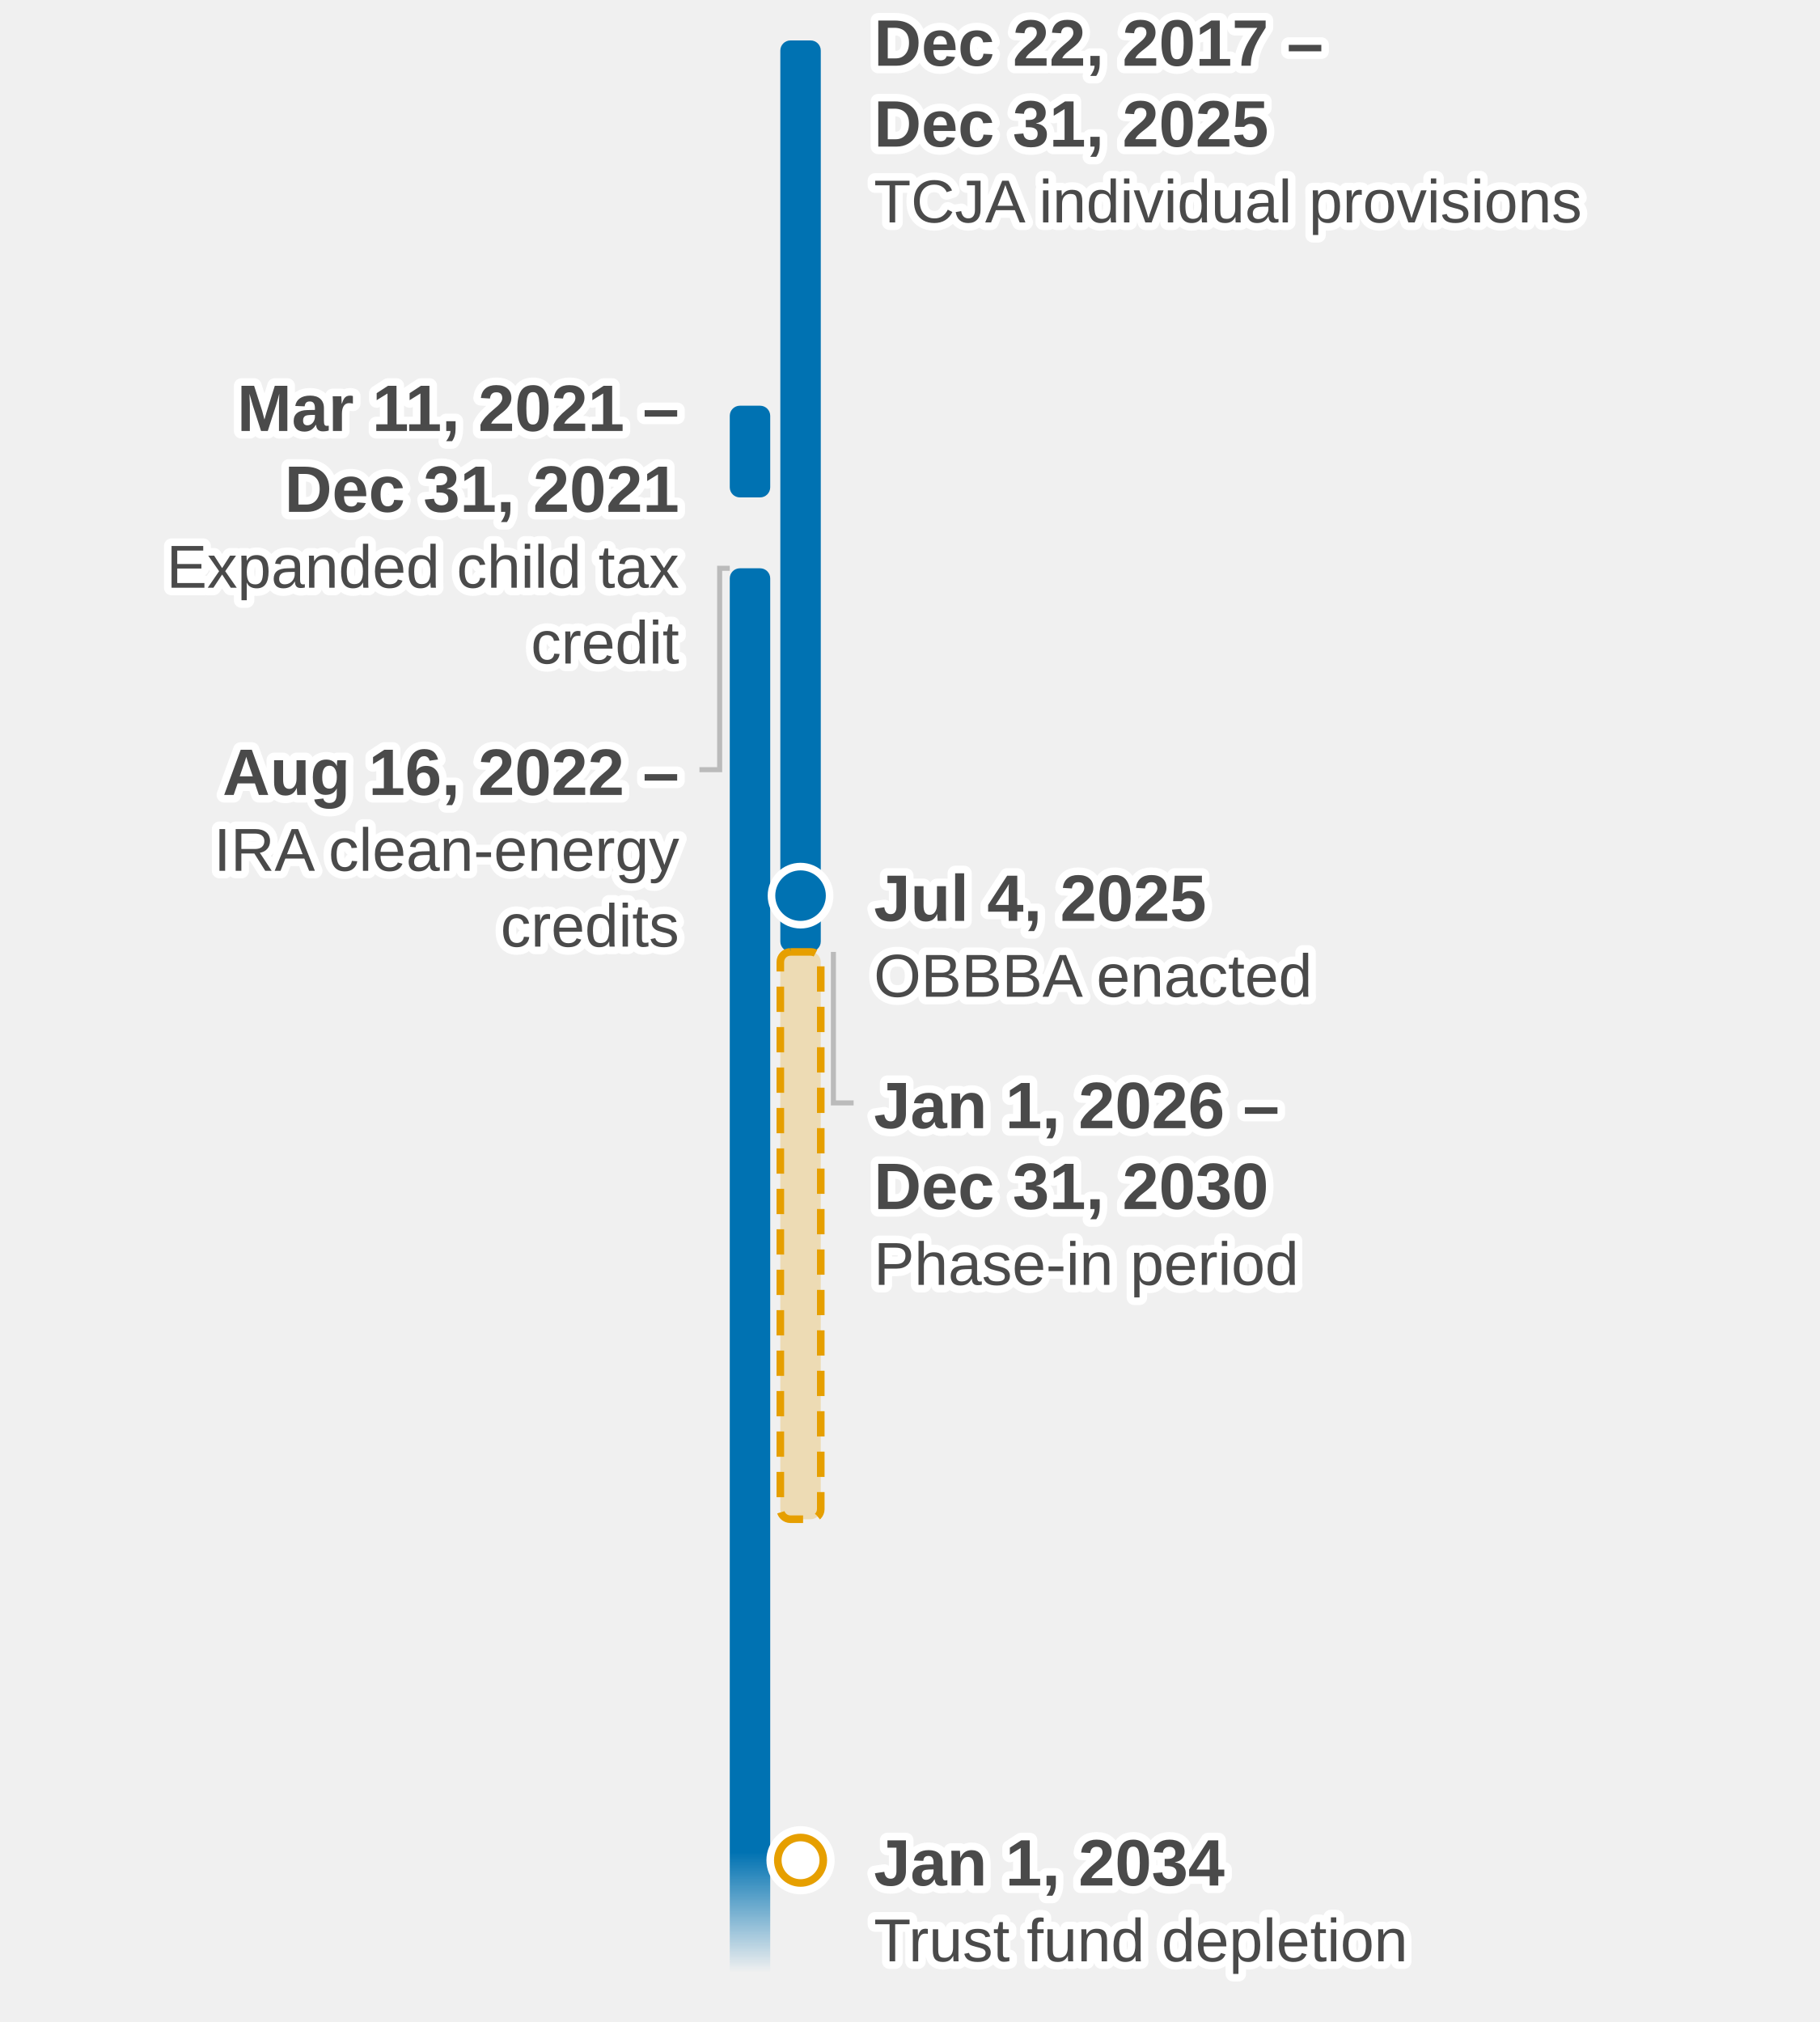
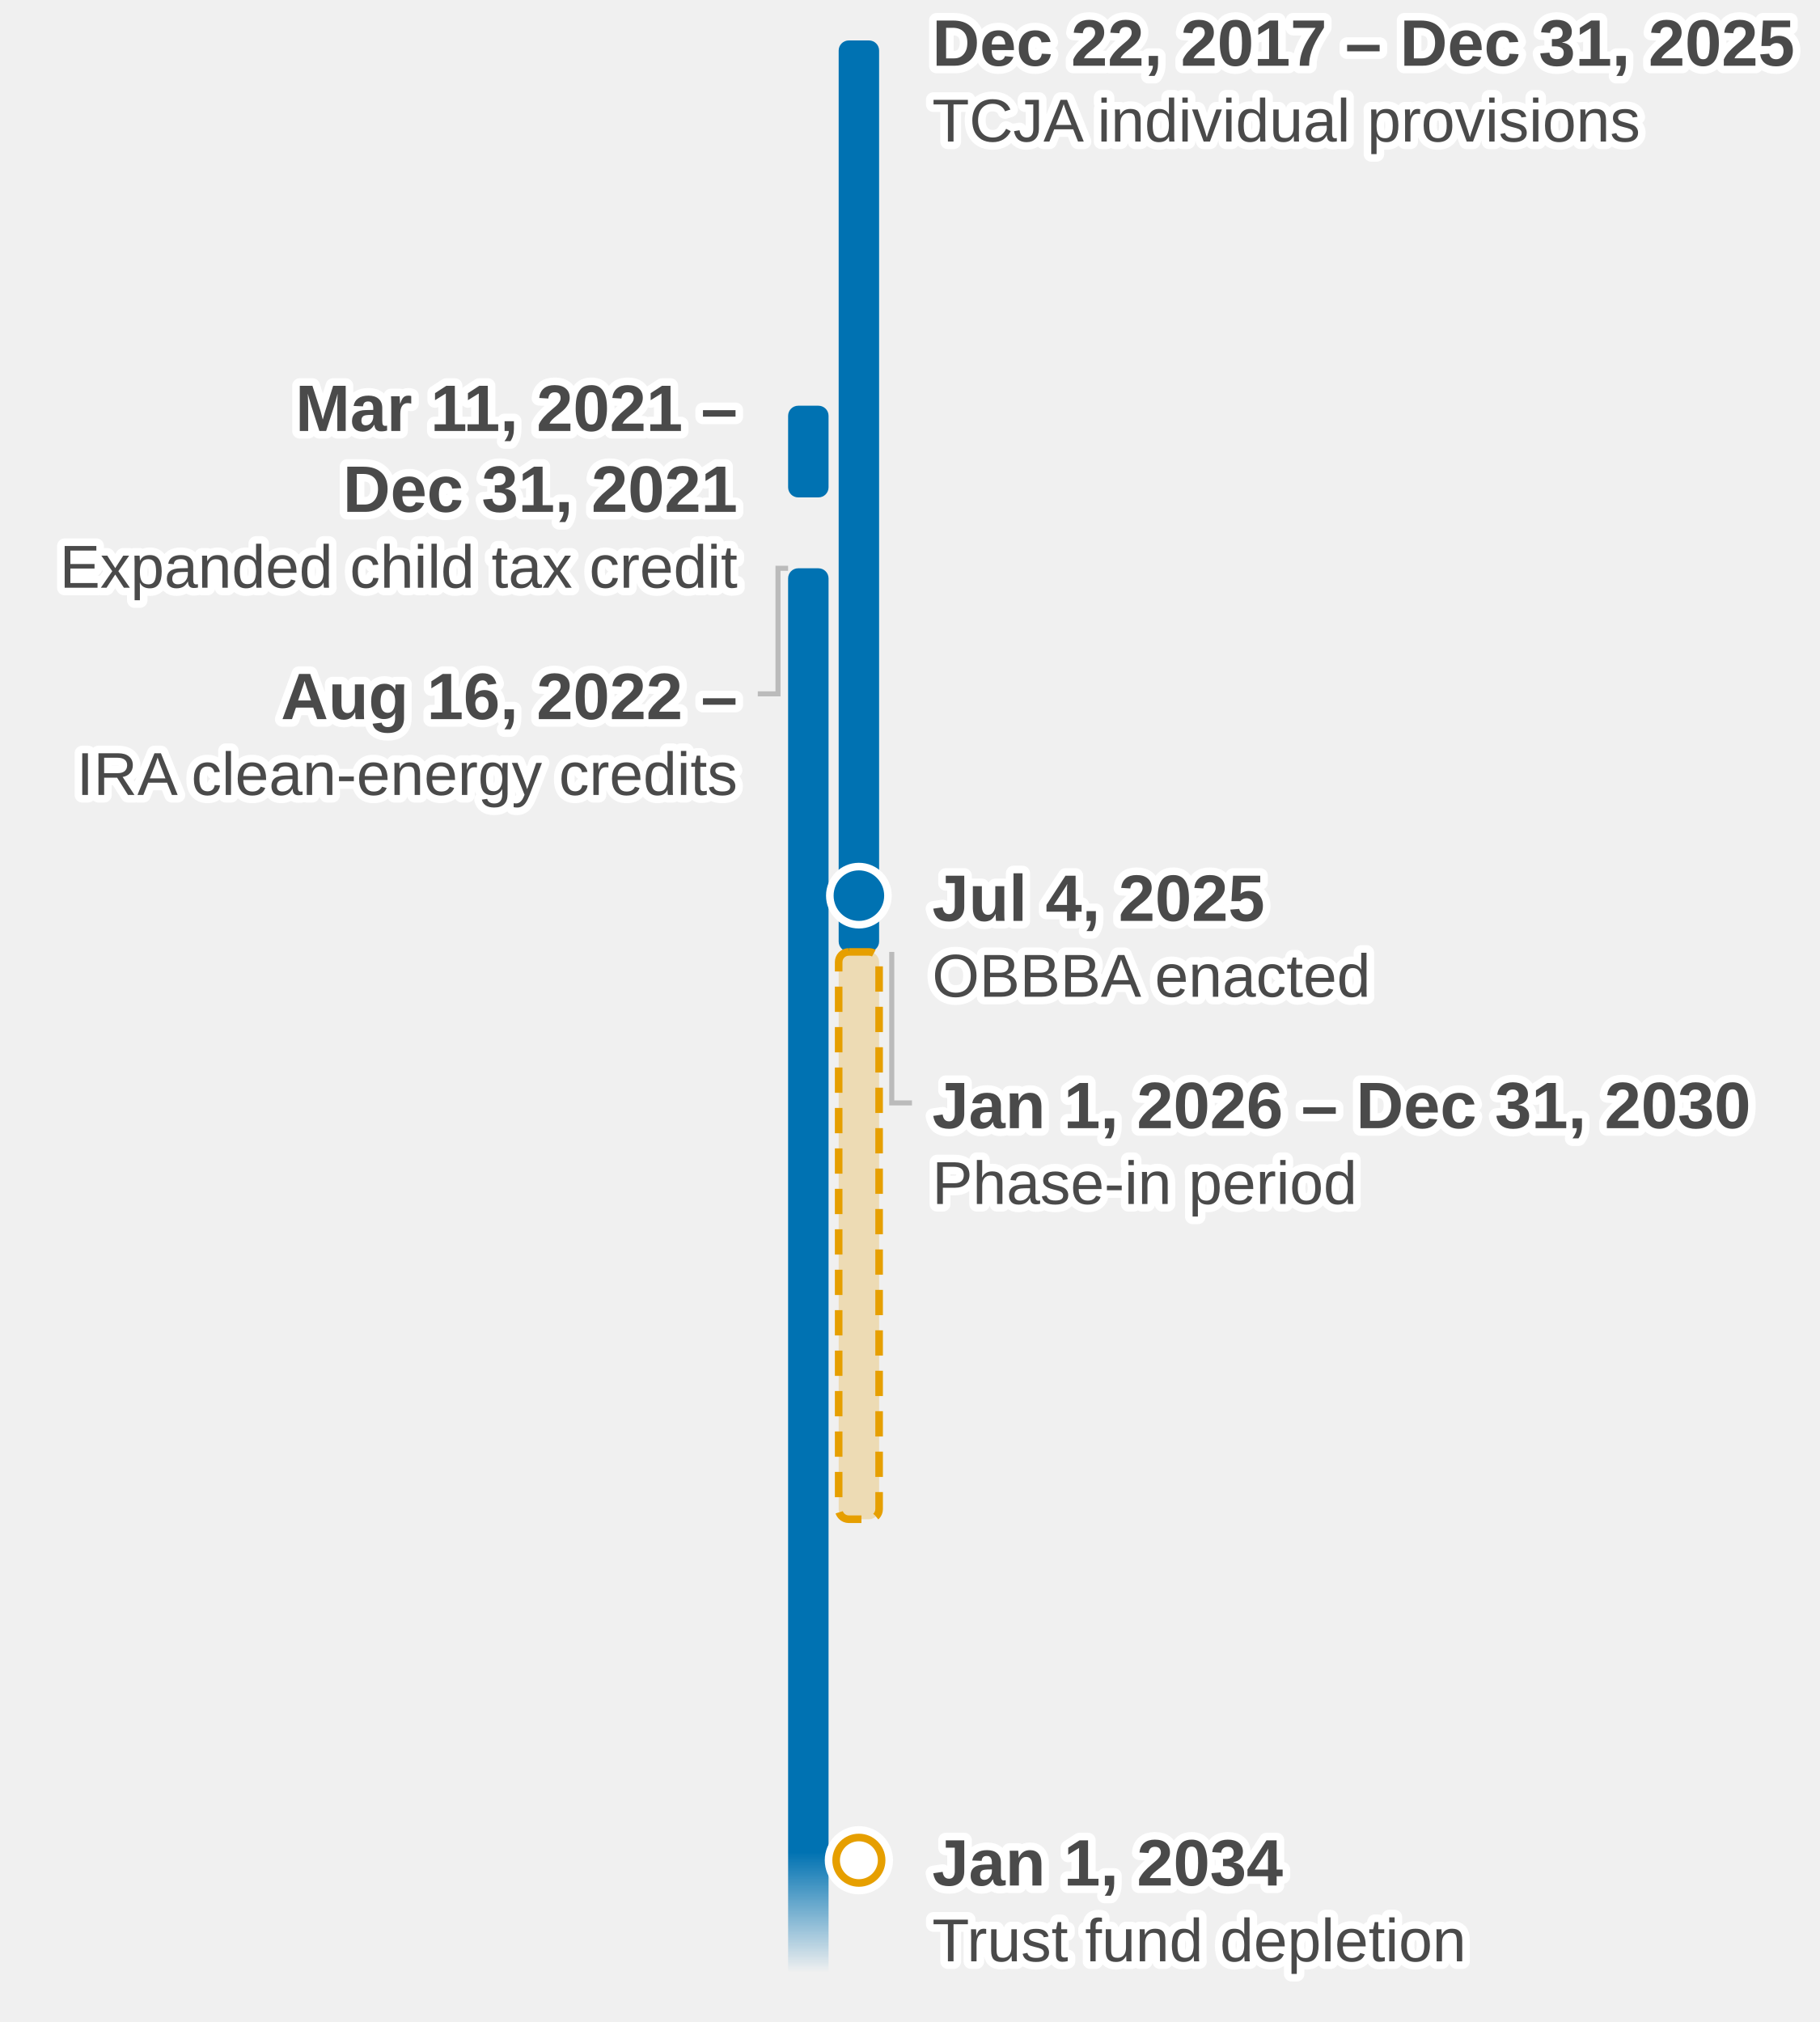
<svg class="tbl-timeline" width="360" height="400" viewBox="0 0 360 400" font-family="Figtree, &quot;Source Sans 3&quot;, system-ui, -apple-system, &quot;Segoe UI&quot;, Arial, sans-serif">
  <defs>
    <linearGradient id="tblfade-0072B2-down-914" x1="0" y1="0" x2="0" y2="1">
      <stop offset="0.914" stop-color="#0072B2" stop-opacity="1" />
      <stop offset="1" stop-color="#0072B2" stop-opacity="0" />
    </linearGradient>
  </defs>
  <g class="tbl-timeline-chrome">
-     <line class="tbl-timeline-rule" x1="158.35" y1="8" x2="158.35" y2="392" stroke="#F0F0F0" stroke-width="2" />
+     <line class="tbl-timeline-rule" x1="169.89" y1="8" x2="169.89" y2="392" stroke="#F0F0F0" stroke-width="2" />
  </g>
  <g class="tbl-timeline-spans" aria-hidden="true">
-     <rect class="tbl-timeline-span" data-series="law" x="154.35" y="8" width="8" height="180.25" rx="2" fill="#0072B2" />
-     <rect class="tbl-timeline-span" data-series="law" x="144.35" y="80.26" width="8" height="18.14" rx="2" fill="#0072B2" />
-     <rect class="tbl-timeline-span" data-series="law" x="144.35" y="112.42" width="8" height="279.58" rx="2" fill="url(#tblfade-0072B2-down-914)" />
-     <rect class="tbl-timeline-span" data-series="projection" x="154.35" y="188.31" width="8" height="112.23" rx="2" fill="#E69F00" fill-opacity="0.25" stroke="#E69F00" stroke-width="1.5" stroke-dasharray="5 3" />
+     <rect class="tbl-timeline-span" data-series="law" x="165.89" y="8" width="8" height="180.25" rx="2" fill="#0072B2" />
+     <rect class="tbl-timeline-span" data-series="law" x="155.89" y="80.26" width="8" height="18.14" rx="2" fill="#0072B2" />
+     <rect class="tbl-timeline-span" data-series="law" x="155.89" y="112.42" width="8" height="279.58" rx="2" fill="url(#tblfade-0072B2-down-914)" />
+     <rect class="tbl-timeline-span" data-series="projection" x="165.89" y="188.31" width="8" height="112.23" rx="2" fill="#E69F00" fill-opacity="0.25" stroke="#E69F00" stroke-width="1.5" stroke-dasharray="5 3" />
  </g>
  <g class="tbl-timeline-markers" aria-hidden="true">
-     <circle class="tbl-timeline-marker-halo" data-series="law" cx="158.35" cy="177.18" r="6.5" fill="#FFFFFF" />
-     <circle class="tbl-timeline-marker-halo" data-series="projection" cx="158.35" cy="368" r="6.75" fill="#FFFFFF" />
-     <circle class="tbl-timeline-marker" data-series="law" cx="158.35" cy="177.18" r="4.5" fill="#0072B2" stroke="#0072B2" stroke-width="1" />
-     <circle class="tbl-timeline-marker" data-series="projection" cx="158.35" cy="368" r="4.5" fill="#FFFFFF" stroke="#E69F00" stroke-width="1.5" />
+     <circle class="tbl-timeline-marker-halo" data-series="law" cx="169.89" cy="177.18" r="6.5" fill="#FFFFFF" />
+     <circle class="tbl-timeline-marker-halo" data-series="projection" cx="169.89" cy="368" r="6.75" fill="#FFFFFF" />
+     <circle class="tbl-timeline-marker" data-series="law" cx="169.89" cy="177.18" r="4.5" fill="#0072B2" stroke="#0072B2" stroke-width="1" />
+     <circle class="tbl-timeline-marker" data-series="projection" cx="169.89" cy="368" r="4.5" fill="#FFFFFF" stroke="#E69F00" stroke-width="1.5" />
  </g>
  <g class="tbl-timeline-stems" aria-hidden="true">
-     <polyline class="tbl-timeline-stem" data-series="law" fill="none" stroke="#BBBBBB" stroke-width="1" points="144.35,112.42 142.35,112.42 142.35,152.26 138.35,152.26" />
-     <polyline class="tbl-timeline-stem" data-series="projection" fill="none" stroke="#BBBBBB" stroke-width="1" points="164.85,188.31 164.85,218.18 168.85,218.18" />
+     <polyline class="tbl-timeline-stem" data-series="law" fill="none" stroke="#BBBBBB" stroke-width="1" points="155.89,112.42 153.89,112.42 153.89,137.26 149.89,137.26" />
+     <polyline class="tbl-timeline-stem" data-series="projection" fill="none" stroke="#BBBBBB" stroke-width="1" points="176.39,188.31 176.39,218.18 180.39,218.18" />
  </g>
  <g role="list" aria-label="Timeline, 6 events">
    <g role="listitem" aria-label="Dec 22, 2017 – Dec 31, 2025: TCJA individual provisions.">
      <g class="tbl-timeline-label" data-series="law">
-         <text x="172.85" y="13" text-anchor="start" font-size="13" font-weight="700" fill="#4A4A4A" paint-order="stroke" stroke="#FFFFFF" stroke-width="3" stroke-linejoin="round">Dec 22, 2017 –</text>
-         <text x="172.85" y="29" text-anchor="start" font-size="13" font-weight="700" fill="#4A4A4A" paint-order="stroke" stroke="#FFFFFF" stroke-width="3" stroke-linejoin="round">Dec 31, 2025</text>
-         <text x="172.85" y="44" text-anchor="start" font-size="12" font-weight="500" fill="#4A4A4A" paint-order="stroke" stroke="#FFFFFF" stroke-width="3" stroke-linejoin="round">TCJA individual provisions</text>
+         <text x="184.39" y="13" text-anchor="start" font-size="13" font-weight="700" fill="#4A4A4A" paint-order="stroke" stroke="#FFFFFF" stroke-width="3" stroke-linejoin="round">Dec 22, 2017 – Dec 31, 2025</text>
+         <text x="184.39" y="28" text-anchor="start" font-size="12" font-weight="500" fill="#4A4A4A" paint-order="stroke" stroke="#FFFFFF" stroke-width="3" stroke-linejoin="round">TCJA individual provisions</text>
      </g>
    </g>
    <g role="listitem" aria-label="Mar 11, 2021 – Dec 31, 2021: Expanded child tax credit.">
      <g class="tbl-timeline-label" data-series="law">
-         <text x="134.35" y="85.26" text-anchor="end" font-size="13" font-weight="700" fill="#4A4A4A" paint-order="stroke" stroke="#FFFFFF" stroke-width="3" stroke-linejoin="round">Mar 11, 2021 –</text>
-         <text x="134.35" y="101.26" text-anchor="end" font-size="13" font-weight="700" fill="#4A4A4A" paint-order="stroke" stroke="#FFFFFF" stroke-width="3" stroke-linejoin="round">Dec 31, 2021</text>
-         <text x="134.35" y="116.26" text-anchor="end" font-size="12" font-weight="500" fill="#4A4A4A" paint-order="stroke" stroke="#FFFFFF" stroke-width="3" stroke-linejoin="round">Expanded child tax</text>
-         <text x="134.35" y="131.26" text-anchor="end" font-size="12" font-weight="500" fill="#4A4A4A" paint-order="stroke" stroke="#FFFFFF" stroke-width="3" stroke-linejoin="round">credit</text>
+         <text x="145.89" y="85.26" text-anchor="end" font-size="13" font-weight="700" fill="#4A4A4A" paint-order="stroke" stroke="#FFFFFF" stroke-width="3" stroke-linejoin="round">Mar 11, 2021 –</text>
+         <text x="145.89" y="101.26" text-anchor="end" font-size="13" font-weight="700" fill="#4A4A4A" paint-order="stroke" stroke="#FFFFFF" stroke-width="3" stroke-linejoin="round">Dec 31, 2021</text>
+         <text x="145.89" y="116.26" text-anchor="end" font-size="12" font-weight="500" fill="#4A4A4A" paint-order="stroke" stroke="#FFFFFF" stroke-width="3" stroke-linejoin="round">Expanded child tax credit</text>
      </g>
    </g>
    <g role="listitem" aria-label="Aug 16, 2022 onward: IRA clean-energy credits.">
      <g class="tbl-timeline-label" data-series="law">
-         <text x="134.35" y="157.26" text-anchor="end" font-size="13" font-weight="700" fill="#4A4A4A" paint-order="stroke" stroke="#FFFFFF" stroke-width="3" stroke-linejoin="round">Aug 16, 2022 –</text>
-         <text x="134.35" y="172.26" text-anchor="end" font-size="12" font-weight="500" fill="#4A4A4A" paint-order="stroke" stroke="#FFFFFF" stroke-width="3" stroke-linejoin="round">IRA clean-energy</text>
-         <text x="134.35" y="187.26" text-anchor="end" font-size="12" font-weight="500" fill="#4A4A4A" paint-order="stroke" stroke="#FFFFFF" stroke-width="3" stroke-linejoin="round">credits</text>
+         <text x="145.89" y="142.26" text-anchor="end" font-size="13" font-weight="700" fill="#4A4A4A" paint-order="stroke" stroke="#FFFFFF" stroke-width="3" stroke-linejoin="round">Aug 16, 2022 –</text>
+         <text x="145.89" y="157.26" text-anchor="end" font-size="12" font-weight="500" fill="#4A4A4A" paint-order="stroke" stroke="#FFFFFF" stroke-width="3" stroke-linejoin="round">IRA clean-energy credits</text>
      </g>
    </g>
    <g role="listitem" aria-label="Jul 4, 2025: OBBBA enacted.">
      <g class="tbl-timeline-label" data-series="law">
-         <text x="172.85" y="182.18" text-anchor="start" font-size="13" font-weight="700" fill="#4A4A4A" paint-order="stroke" stroke="#FFFFFF" stroke-width="3" stroke-linejoin="round">Jul 4, 2025</text>
-         <text x="172.85" y="197.18" text-anchor="start" font-size="12" font-weight="500" fill="#4A4A4A" paint-order="stroke" stroke="#FFFFFF" stroke-width="3" stroke-linejoin="round">OBBBA enacted</text>
+         <text x="184.39" y="182.18" text-anchor="start" font-size="13" font-weight="700" fill="#4A4A4A" paint-order="stroke" stroke="#FFFFFF" stroke-width="3" stroke-linejoin="round">Jul 4, 2025</text>
+         <text x="184.39" y="197.18" text-anchor="start" font-size="12" font-weight="500" fill="#4A4A4A" paint-order="stroke" stroke="#FFFFFF" stroke-width="3" stroke-linejoin="round">OBBBA enacted</text>
      </g>
    </g>
    <g role="listitem" aria-label="Jan 1, 2026 – Dec 31, 2030: Phase-in period.">
      <g class="tbl-timeline-label" data-series="projection">
-         <text x="172.85" y="223.18" text-anchor="start" font-size="13" font-weight="700" fill="#4A4A4A" paint-order="stroke" stroke="#FFFFFF" stroke-width="3" stroke-linejoin="round">Jan 1, 2026 –</text>
-         <text x="172.85" y="239.18" text-anchor="start" font-size="13" font-weight="700" fill="#4A4A4A" paint-order="stroke" stroke="#FFFFFF" stroke-width="3" stroke-linejoin="round">Dec 31, 2030</text>
-         <text x="172.85" y="254.18" text-anchor="start" font-size="12" font-weight="500" fill="#4A4A4A" paint-order="stroke" stroke="#FFFFFF" stroke-width="3" stroke-linejoin="round">Phase-in period</text>
+         <text x="184.39" y="223.18" text-anchor="start" font-size="13" font-weight="700" fill="#4A4A4A" paint-order="stroke" stroke="#FFFFFF" stroke-width="3" stroke-linejoin="round">Jan 1, 2026 – Dec 31, 2030</text>
+         <text x="184.39" y="238.18" text-anchor="start" font-size="12" font-weight="500" fill="#4A4A4A" paint-order="stroke" stroke="#FFFFFF" stroke-width="3" stroke-linejoin="round">Phase-in period</text>
      </g>
    </g>
    <g role="listitem" aria-label="Jan 1, 2034: Trust fund depletion.">
      <g class="tbl-timeline-label" data-series="projection">
-         <text x="172.85" y="373" text-anchor="start" font-size="13" font-weight="700" fill="#4A4A4A" paint-order="stroke" stroke="#FFFFFF" stroke-width="3" stroke-linejoin="round">Jan 1, 2034</text>
-         <text x="172.85" y="388" text-anchor="start" font-size="12" font-weight="500" fill="#4A4A4A" paint-order="stroke" stroke="#FFFFFF" stroke-width="3" stroke-linejoin="round">Trust fund depletion</text>
+         <text x="184.39" y="373" text-anchor="start" font-size="13" font-weight="700" fill="#4A4A4A" paint-order="stroke" stroke="#FFFFFF" stroke-width="3" stroke-linejoin="round">Jan 1, 2034</text>
+         <text x="184.39" y="388" text-anchor="start" font-size="12" font-weight="500" fill="#4A4A4A" paint-order="stroke" stroke="#FFFFFF" stroke-width="3" stroke-linejoin="round">Trust fund depletion</text>
      </g>
    </g>
  </g>
</svg>
